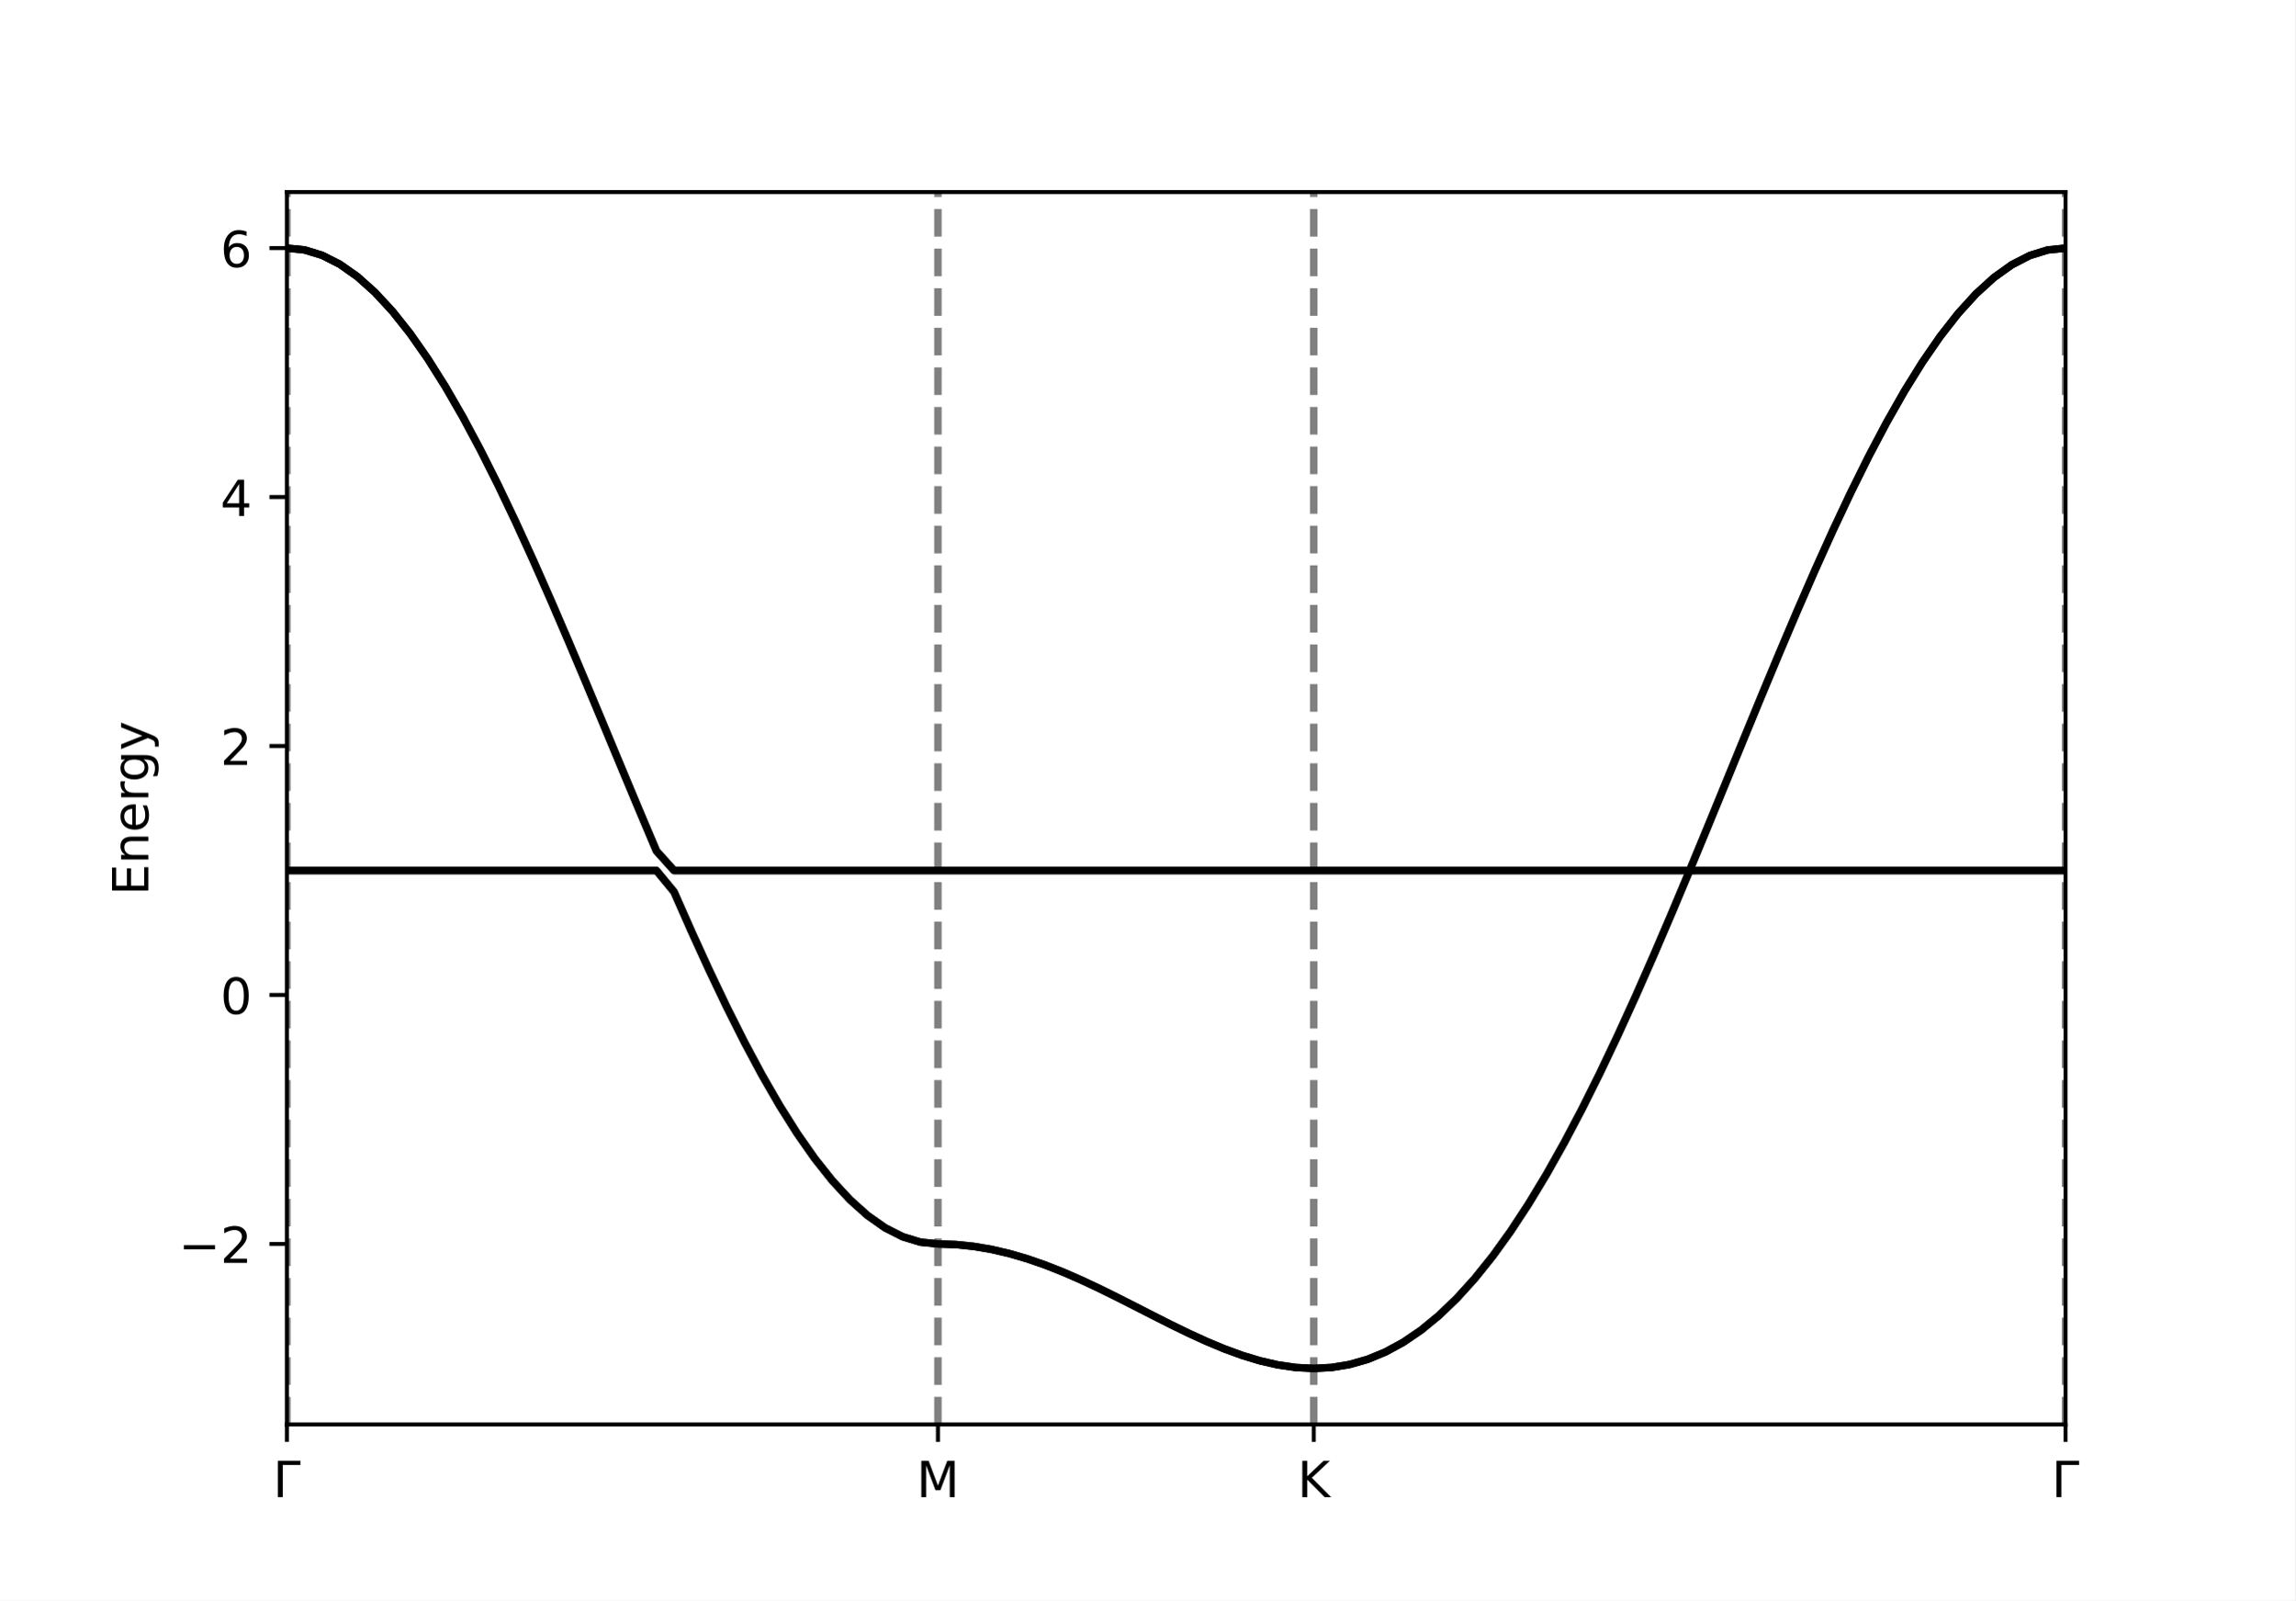
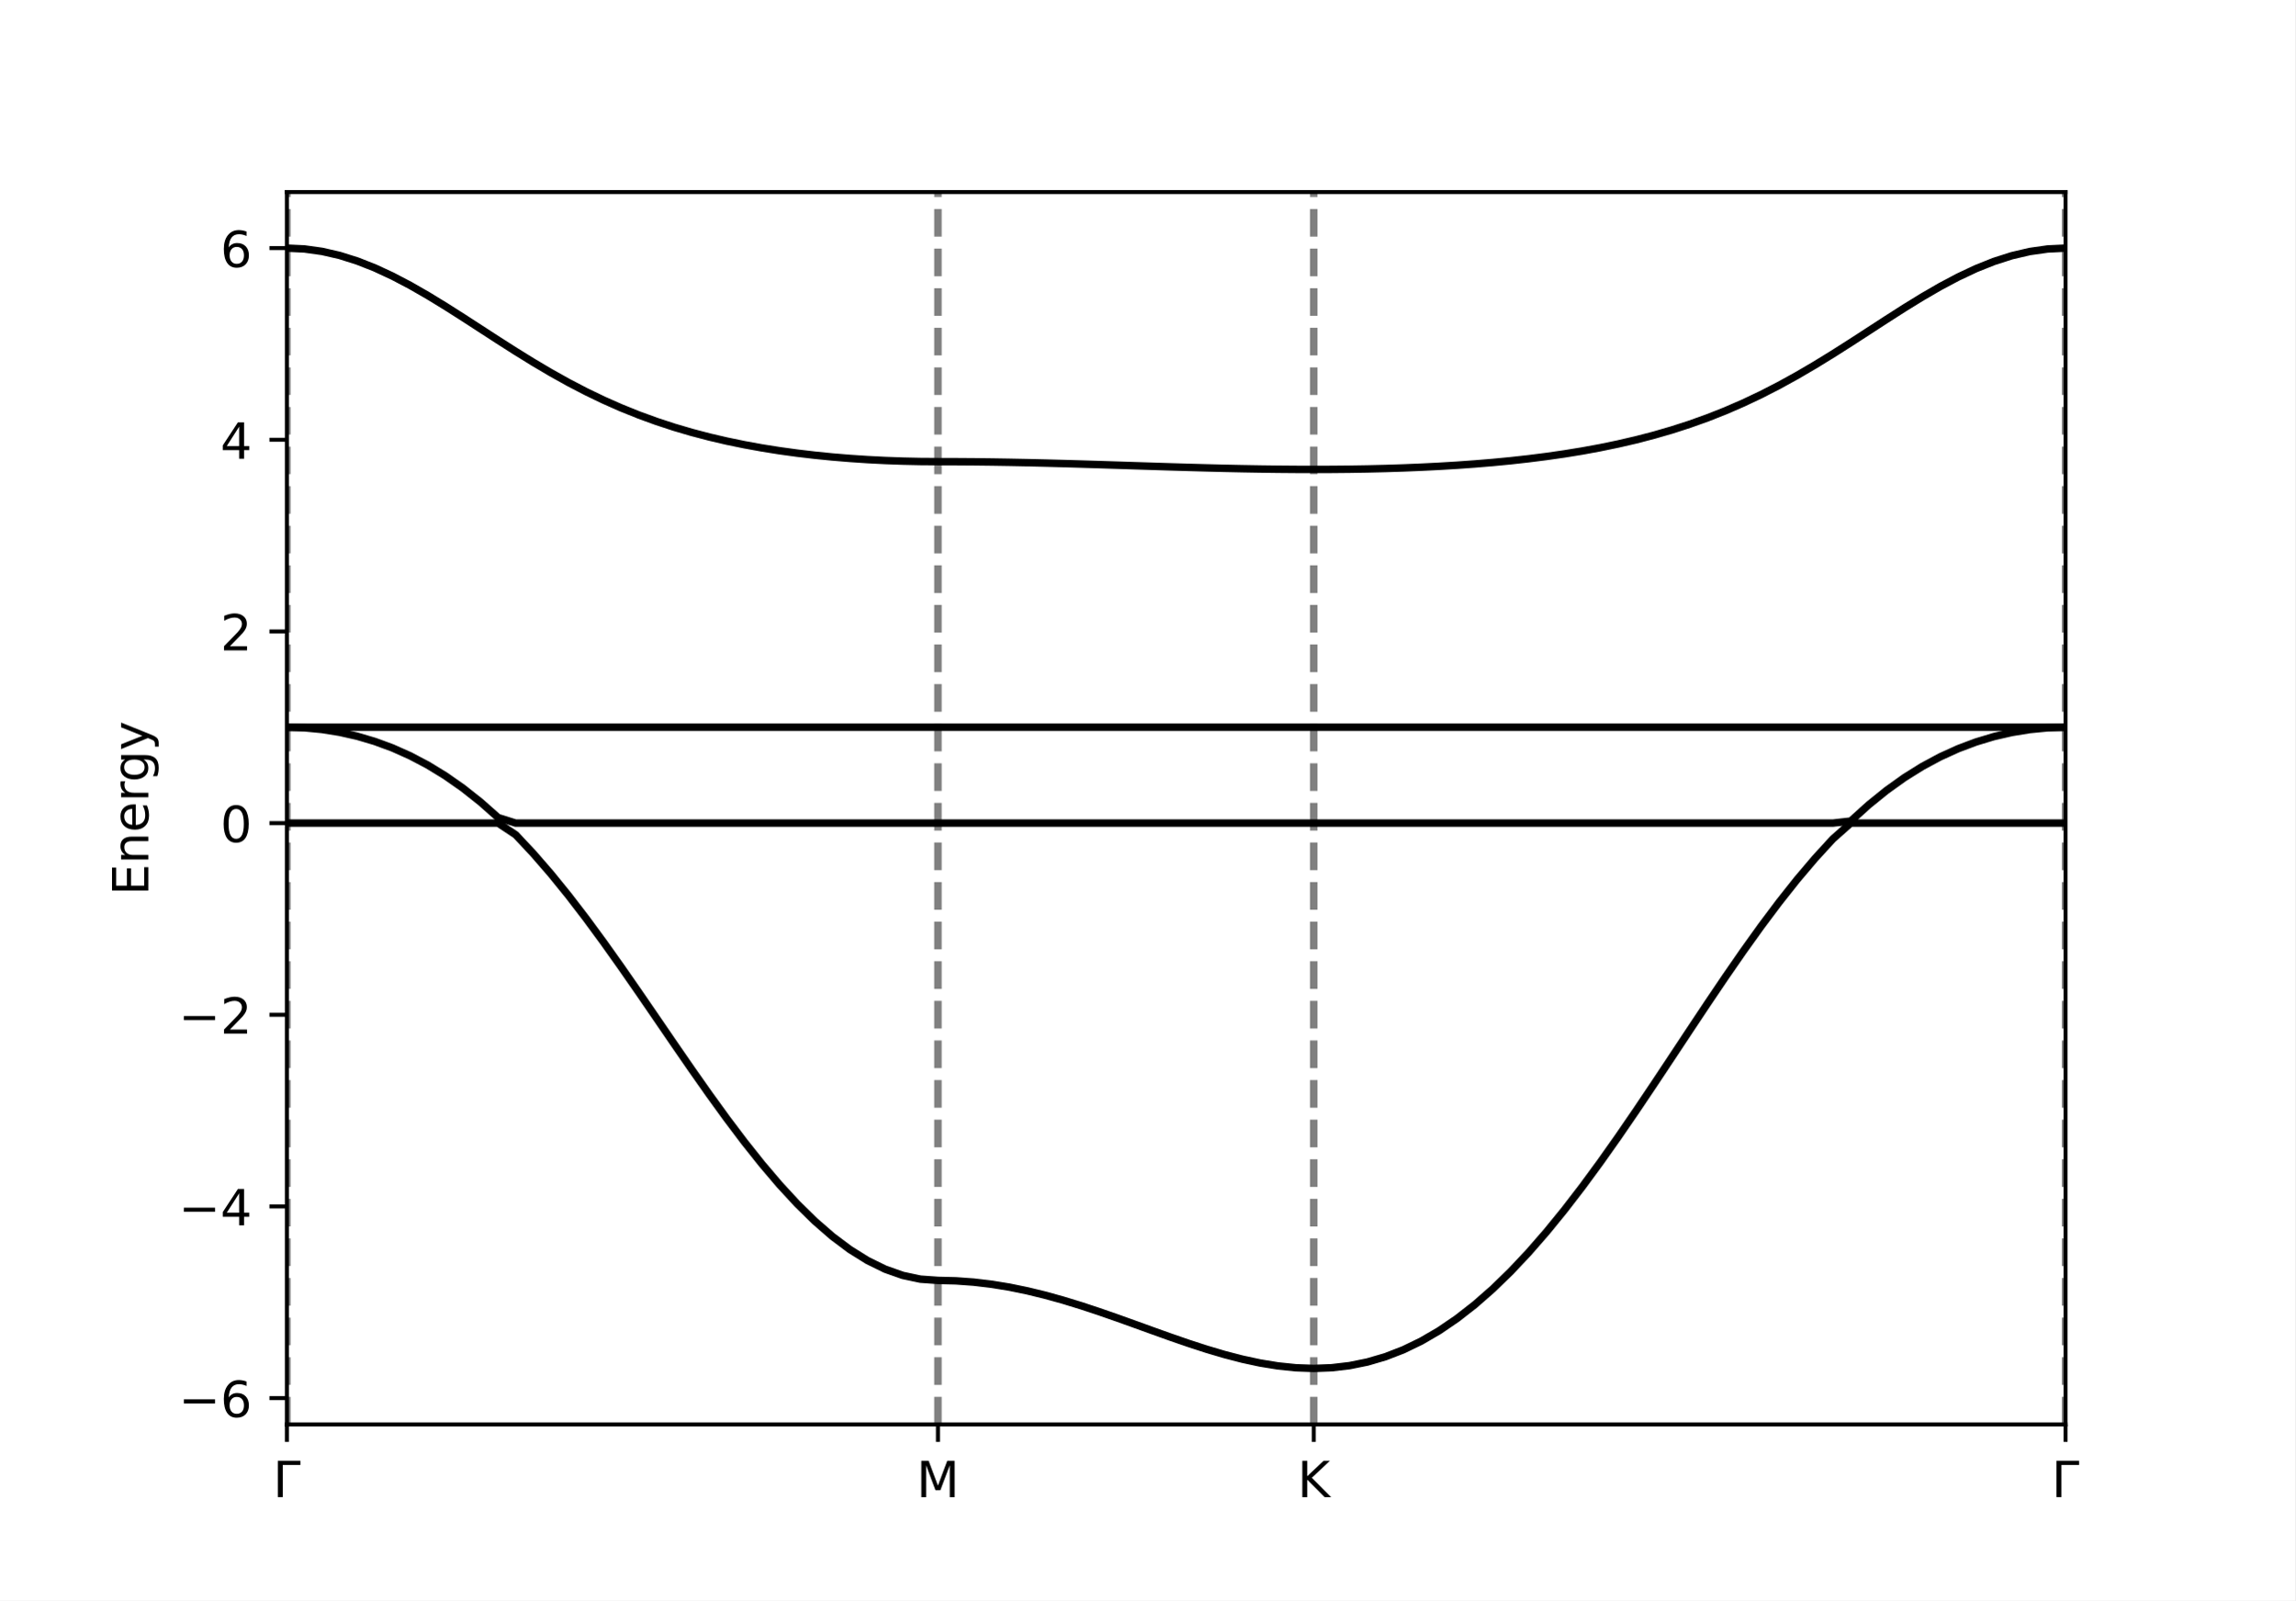
<svg xmlns="http://www.w3.org/2000/svg" xmlns:xlink="http://www.w3.org/1999/xlink" width="460.8pt" height="321.36pt" viewBox="0 0 460.8 321.36" version="1.1">
  <defs>
    <style type="text/css">*{stroke-linejoin: round; stroke-linecap: butt}</style>
  </defs>
  <g id="figure_1">
    <g id="patch_1">
      <path d="M 0 321.36  L 460.8 321.36  L 460.8 0  L 0 0  z " style="fill: #ffffff" />
    </g>
    <g id="axes_1">
      <g id="patch_2">
        <path d="M 57.6 286.01  L 414.72 286.01  L 414.72 38.563  L 57.6 38.563  z " style="fill: #ffffff" />
      </g>
      <g id="matplotlib.axis_1">
        <g id="xtick_1">
          <g id="line2d_1">
            <defs>
-               <path id="ma57564aebe" d="M 0 0  L 0 3.5  " style="stroke: #000000; stroke-width: 0.8" />
+               <path id="m26258dd26d" d="M 0 0  L 0 3.5  " style="stroke: #000000; stroke-width: 0.8" />
            </defs>
            <g>
-               <use xlink:href="#ma57564aebe" x="57.6" y="286.01" style="stroke: #000000; stroke-width: 0.8" />
+               <use xlink:href="#m26258dd26d" x="57.6" y="286.01" style="stroke: #000000; stroke-width: 0.8" />
            </g>
          </g>
          <g id="text_1">
            <g transform="translate(54.8 300.6088) scale(0.1 -0.1)">
              <defs>
                <path id="DejaVuSans-393" d="M 628 0  L 628 4666  L 3531 4666  L 3531 4134  L 1259 4134  L 1259 0  L 628 0  z " transform="scale(0.015625)" />
              </defs>
              <use xlink:href="#DejaVuSans-393" transform="translate(0 0.09375)" />
            </g>
          </g>
        </g>
        <g id="xtick_2">
          <g id="line2d_2">
            <g>
-               <use xlink:href="#ma57564aebe" x="188.315" y="286.01" style="stroke: #000000; stroke-width: 0.8" />
+               <use xlink:href="#m26258dd26d" x="188.315" y="286.01" style="stroke: #000000; stroke-width: 0.8" />
            </g>
          </g>
          <g id="text_2">
            <g transform="translate(184.0009 300.6088) scale(0.1 -0.1)">
              <defs>
                <path id="DejaVuSans-4d" d="M 628 4666  L 1569 4666  L 2759 1491  L 3956 4666  L 4897 4666  L 4897 0  L 4281 0  L 4281 4097  L 3078 897  L 2444 897  L 1241 4097  L 1241 0  L 628 0  L 628 4666  z " transform="scale(0.015625)" />
              </defs>
              <use xlink:href="#DejaVuSans-4d" />
            </g>
          </g>
        </g>
        <g id="xtick_3">
          <g id="line2d_3">
            <g>
-               <use xlink:href="#ma57564aebe" x="263.776" y="286.01" style="stroke: #000000; stroke-width: 0.8" />
+               <use xlink:href="#m26258dd26d" x="263.776" y="286.01" style="stroke: #000000; stroke-width: 0.8" />
            </g>
          </g>
          <g id="text_3">
            <g transform="translate(260.4969 300.6088) scale(0.1 -0.1)">
              <defs>
                <path id="DejaVuSans-4b" d="M 628 4666  L 1259 4666  L 1259 2694  L 3353 4666  L 4166 4666  L 1850 2491  L 4331 0  L 3500 0  L 1259 2247  L 1259 0  L 628 0  L 628 4666  z " transform="scale(0.015625)" />
              </defs>
              <use xlink:href="#DejaVuSans-4b" />
            </g>
          </g>
        </g>
        <g id="xtick_4">
          <g id="line2d_4">
            <g>
-               <use xlink:href="#ma57564aebe" x="414.72" y="286.01" style="stroke: #000000; stroke-width: 0.8" />
+               <use xlink:href="#m26258dd26d" x="414.72" y="286.01" style="stroke: #000000; stroke-width: 0.8" />
            </g>
          </g>
          <g id="text_4">
            <g transform="translate(411.92 300.6088) scale(0.1 -0.1)">
              <use xlink:href="#DejaVuSans-393" transform="translate(0 0.09375)" />
            </g>
          </g>
        </g>
      </g>
      <g id="matplotlib.axis_2">
        <g id="ytick_1">
          <g id="line2d_5">
            <defs>
-               <path id="ma65f070954" d="M 0 0  L -3.5 0  " style="stroke: #000000; stroke-width: 0.8" />
+               <path id="m51040e26af" d="M 0 0  L -3.5 0  " style="stroke: #000000; stroke-width: 0.8" />
            </defs>
            <g>
-               <use xlink:href="#ma65f070954" x="57.6" y="249.768" style="stroke: #000000; stroke-width: 0.8" />
+               <use xlink:href="#m51040e26af" x="57.6" y="280.72" style="stroke: #000000; stroke-width: 0.8" />
            </g>
          </g>
          <g id="text_5">
-             <g transform="translate(35.85781 253.5674) scale(0.1 -0.1)">
+             <g transform="translate(35.85781 284.5192) scale(0.1 -0.1)">
              <defs>
                <path id="DejaVuSans-2212" d="M 678 2272  L 4684 2272  L 4684 1741  L 678 1741  L 678 2272  z " transform="scale(0.015625)" />
+                 <path id="DejaVuSans-36" d="M 2113 2584  Q 1688 2584 1439 2293  Q 1191 2003 1191 1497  Q 1191 994 1439 701  Q 1688 409 2113 409  Q 2538 409 2786 701  Q 3034 994 3034 1497  Q 3034 2003 2786 2293  Q 2538 2584 2113 2584  z M 3366 4563  L 3366 3988  Q 3128 4100 2886 4159  Q 2644 4219 2406 4219  Q 1781 4219 1451 3797  Q 1122 3375 1075 2522  Q 1259 2794 1537 2939  Q 1816 3084 2150 3084  Q 2853 3084 3261 2657  Q 3669 2231 3669 1497  Q 3669 778 3244 343  Q 2819 -91 2113 -91  Q 1303 -91 875 529  Q 447 1150 447 2328  Q 447 3434 972 4092  Q 1497 4750 2381 4750  Q 2619 4750 2861 4703  Q 3103 4656 3366 4563  z " transform="scale(0.015625)" />
+               </defs>
+               <use xlink:href="#DejaVuSans-2212" />
+               <use xlink:href="#DejaVuSans-36" x="83.789" />
+             </g>
+           </g>
+         </g>
+         <g id="ytick_2">
+           <g id="line2d_6">
+             <g>
+               <use xlink:href="#m51040e26af" x="57.6" y="242.235" style="stroke: #000000; stroke-width: 0.8" />
+             </g>
+           </g>
+           <g id="text_6">
+             <g transform="translate(35.85781 246.0343) scale(0.1 -0.1)">
+               <defs>
+                 <path id="DejaVuSans-34" d="M 2419 4116  L 825 1625  L 2419 1625  L 2419 4116  z M 2253 4666  L 3047 4666  L 3047 1625  L 3713 1625  L 3713 1100  L 3047 1100  L 3047 0  L 2419 0  L 2419 1100  L 313 1100  L 313 1709  L 2253 4666  z " transform="scale(0.015625)" />
+               </defs>
+               <use xlink:href="#DejaVuSans-2212" />
+               <use xlink:href="#DejaVuSans-34" x="83.789" />
+             </g>
+           </g>
+         </g>
+         <g id="ytick_3">
+           <g id="line2d_7">
+             <g>
+               <use xlink:href="#m51040e26af" x="57.6" y="203.75" style="stroke: #000000; stroke-width: 0.8" />
+             </g>
+           </g>
+           <g id="text_7">
+             <g transform="translate(35.85781 207.5495) scale(0.1 -0.1)">
+               <defs>
                <path id="DejaVuSans-32" d="M 1228 531  L 3431 531  L 3431 0  L 469 0  L 469 531  Q 828 903 1448 1529  Q 2069 2156 2228 2338  Q 2531 2678 2651 2914  Q 2772 3150 2772 3378  Q 2772 3750 2511 3984  Q 2250 4219 1831 4219  Q 1534 4219 1204 4116  Q 875 4013 500 3803  L 500 4441  Q 881 4594 1212 4672  Q 1544 4750 1819 4750  Q 2544 4750 2975 4387  Q 3406 4025 3406 3419  Q 3406 3131 3298 2873  Q 3191 2616 2906 2266  Q 2828 2175 2409 1742  Q 1991 1309 1228 531  z " transform="scale(0.015625)" />
              </defs>
              <use xlink:href="#DejaVuSans-2212" />
              <use xlink:href="#DejaVuSans-32" x="83.789" />
            </g>
          </g>
        </g>
-         <g id="ytick_2">
-           <g id="line2d_6">
-             <g>
-               <use xlink:href="#ma65f070954" x="57.6" y="199.779" style="stroke: #000000; stroke-width: 0.8" />
-             </g>
-           </g>
-           <g id="text_6">
-             <g transform="translate(44.2375 203.578) scale(0.1 -0.1)">
-               <defs>
-                 <path id="DejaVuSans-30" d="M 2034 4250  Q 1547 4250 1301 3770  Q 1056 3291 1056 2328  Q 1056 1369 1301 889  Q 1547 409 2034 409  Q 2525 409 2770 889  Q 3016 1369 3016 2328  Q 3016 3291 2770 3770  Q 2525 4250 2034 4250  z M 2034 4750  Q 2819 4750 3233 4129  Q 3647 3509 3647 2328  Q 3647 1150 3233 529  Q 2819 -91 2034 -91  Q 1250 -91 836 529  Q 422 1150 422 2328  Q 422 3509 836 4129  Q 1250 4750 2034 4750  z " transform="scale(0.015625)" />
-               </defs>
-               <use xlink:href="#DejaVuSans-30" />
-             </g>
-           </g>
-         </g>
-         <g id="ytick_3">
-           <g id="line2d_7">
-             <g>
-               <use xlink:href="#ma65f070954" x="57.6" y="149.789" style="stroke: #000000; stroke-width: 0.8" />
-             </g>
-           </g>
-           <g id="text_7">
-             <g transform="translate(44.2375 153.5887) scale(0.1 -0.1)">
-               <use xlink:href="#DejaVuSans-32" />
-             </g>
-           </g>
-         </g>
        <g id="ytick_4">
          <g id="line2d_8">
            <g>
-               <use xlink:href="#ma65f070954" x="57.6" y="99.8" style="stroke: #000000; stroke-width: 0.8" />
+               <use xlink:href="#m51040e26af" x="57.6" y="165.265" style="stroke: #000000; stroke-width: 0.8" />
            </g>
          </g>
          <g id="text_8">
-             <g transform="translate(44.2375 103.5994) scale(0.1 -0.1)">
-               <defs>
-                 <path id="DejaVuSans-34" d="M 2419 4116  L 825 1625  L 2419 1625  L 2419 4116  z M 2253 4666  L 3047 4666  L 3047 1625  L 3713 1625  L 3713 1100  L 3047 1100  L 3047 0  L 2419 0  L 2419 1100  L 313 1100  L 313 1709  L 2253 4666  z " transform="scale(0.015625)" />
-               </defs>
-               <use xlink:href="#DejaVuSans-34" />
+             <g transform="translate(44.2375 169.0646) scale(0.1 -0.1)">
+               <defs>
+                 <path id="DejaVuSans-30" d="M 2034 4250  Q 1547 4250 1301 3770  Q 1056 3291 1056 2328  Q 1056 1369 1301 889  Q 1547 409 2034 409  Q 2525 409 2770 889  Q 3016 1369 3016 2328  Q 3016 3291 2770 3770  Q 2525 4250 2034 4250  z M 2034 4750  Q 2819 4750 3233 4129  Q 3647 3509 3647 2328  Q 3647 1150 3233 529  Q 2819 -91 2034 -91  Q 1250 -91 836 529  Q 422 1150 422 2328  Q 422 3509 836 4129  Q 1250 4750 2034 4750  z " transform="scale(0.015625)" />
+               </defs>
+               <use xlink:href="#DejaVuSans-30" />
            </g>
          </g>
        </g>
        <g id="ytick_5">
          <g id="line2d_9">
            <g>
-               <use xlink:href="#ma65f070954" x="57.6" y="49.811" style="stroke: #000000; stroke-width: 0.8" />
+               <use xlink:href="#m51040e26af" x="57.6" y="126.781" style="stroke: #000000; stroke-width: 0.8" />
            </g>
          </g>
          <g id="text_9">
+             <g transform="translate(44.2375 130.5797) scale(0.1 -0.1)">
+               <use xlink:href="#DejaVuSans-32" />
+             </g>
+           </g>
+         </g>
+         <g id="ytick_6">
+           <g id="line2d_10">
+             <g>
+               <use xlink:href="#m51040e26af" x="57.6" y="88.296" style="stroke: #000000; stroke-width: 0.8" />
+             </g>
+           </g>
+           <g id="text_10">
+             <g transform="translate(44.2375 92.09488) scale(0.1 -0.1)">
+               <use xlink:href="#DejaVuSans-34" />
+             </g>
+           </g>
+         </g>
+         <g id="ytick_7">
+           <g id="line2d_11">
+             <g>
+               <use xlink:href="#m51040e26af" x="57.6" y="49.811" style="stroke: #000000; stroke-width: 0.8" />
+             </g>
+           </g>
+           <g id="text_11">
            <g transform="translate(44.2375 53.61002) scale(0.1 -0.1)">
-               <defs>
-                 <path id="DejaVuSans-36" d="M 2113 2584  Q 1688 2584 1439 2293  Q 1191 2003 1191 1497  Q 1191 994 1439 701  Q 1688 409 2113 409  Q 2538 409 2786 701  Q 3034 994 3034 1497  Q 3034 2003 2786 2293  Q 2538 2584 2113 2584  z M 3366 4563  L 3366 3988  Q 3128 4100 2886 4159  Q 2644 4219 2406 4219  Q 1781 4219 1451 3797  Q 1122 3375 1075 2522  Q 1259 2794 1537 2939  Q 1816 3084 2150 3084  Q 2853 3084 3261 2657  Q 3669 2231 3669 1497  Q 3669 778 3244 343  Q 2819 -91 2113 -91  Q 1303 -91 875 529  Q 447 1150 447 2328  Q 447 3434 972 4092  Q 1497 4750 2381 4750  Q 2619 4750 2861 4703  Q 3103 4656 3366 4563  z " transform="scale(0.015625)" />
-               </defs>
              <use xlink:href="#DejaVuSans-36" />
            </g>
          </g>
        </g>
-         <g id="text_10">
+         <g id="text_12">
          <g transform="translate(29.77812 179.793) rotate(-90) scale(0.1 -0.1)">
            <defs>
              <path id="DejaVuSans-45" d="M 628 4666  L 3578 4666  L 3578 4134  L 1259 4134  L 1259 2753  L 3481 2753  L 3481 2222  L 1259 2222  L 1259 531  L 3634 531  L 3634 0  L 628 0  L 628 4666  z " transform="scale(0.015625)" />
              <path id="DejaVuSans-6e" d="M 3513 2113  L 3513 0  L 2938 0  L 2938 2094  Q 2938 2591 2744 2837  Q 2550 3084 2163 3084  Q 1697 3084 1428 2787  Q 1159 2491 1159 1978  L 1159 0  L 581 0  L 581 3500  L 1159 3500  L 1159 2956  Q 1366 3272 1645 3428  Q 1925 3584 2291 3584  Q 2894 3584 3203 3211  Q 3513 2838 3513 2113  z " transform="scale(0.015625)" />
              <path id="DejaVuSans-65" d="M 3597 1894  L 3597 1613  L 953 1613  Q 991 1019 1311 708  Q 1631 397 2203 397  Q 2534 397 2845 478  Q 3156 559 3463 722  L 3463 178  Q 3153 47 2828 -22  Q 2503 -91 2169 -91  Q 1331 -91 842 396  Q 353 884 353 1716  Q 353 2575 817 3079  Q 1281 3584 2069 3584  Q 2775 3584 3186 3129  Q 3597 2675 3597 1894  z M 3022 2063  Q 3016 2534 2758 2815  Q 2500 3097 2075 3097  Q 1594 3097 1305 2825  Q 1016 2553 972 2059  L 3022 2063  z " transform="scale(0.015625)" />
              <path id="DejaVuSans-72" d="M 2631 2963  Q 2534 3019 2420 3045  Q 2306 3072 2169 3072  Q 1681 3072 1420 2755  Q 1159 2438 1159 1844  L 1159 0  L 581 0  L 581 3500  L 1159 3500  L 1159 2956  Q 1341 3275 1631 3429  Q 1922 3584 2338 3584  Q 2397 3584 2469 3576  Q 2541 3569 2628 3553  L 2631 2963  z " transform="scale(0.015625)" />
              <path id="DejaVuSans-67" d="M 2906 1791  Q 2906 2416 2648 2759  Q 2391 3103 1925 3103  Q 1463 3103 1205 2759  Q 947 2416 947 1791  Q 947 1169 1205 825  Q 1463 481 1925 481  Q 2391 481 2648 825  Q 2906 1169 2906 1791  z M 3481 434  Q 3481 -459 3084 -895  Q 2688 -1331 1869 -1331  Q 1566 -1331 1297 -1286  Q 1028 -1241 775 -1147  L 775 -588  Q 1028 -725 1275 -790  Q 1522 -856 1778 -856  Q 2344 -856 2625 -561  Q 2906 -266 2906 331  L 2906 616  Q 2728 306 2450 153  Q 2172 0 1784 0  Q 1141 0 747 490  Q 353 981 353 1791  Q 353 2603 747 3093  Q 1141 3584 1784 3584  Q 2172 3584 2450 3431  Q 2728 3278 2906 2969  L 2906 3500  L 3481 3500  L 3481 434  z " transform="scale(0.015625)" />
              <path id="DejaVuSans-79" d="M 2059 -325  Q 1816 -950 1584 -1140  Q 1353 -1331 966 -1331  L 506 -1331  L 506 -850  L 844 -850  Q 1081 -850 1212 -737  Q 1344 -625 1503 -206  L 1606 56  L 191 3500  L 800 3500  L 1894 763  L 2988 3500  L 3597 3500  L 2059 -325  z " transform="scale(0.015625)" />
            </defs>
            <use xlink:href="#DejaVuSans-45" />
            <use xlink:href="#DejaVuSans-6e" x="63.184" />
            <use xlink:href="#DejaVuSans-65" x="126.562" />
            <use xlink:href="#DejaVuSans-72" x="188.086" />
            <use xlink:href="#DejaVuSans-67" x="227.449" />
            <use xlink:href="#DejaVuSans-79" x="290.926" />
          </g>
        </g>
      </g>
-       <g id="line2d_10">
-         <path d="M 57.6 286.01  L 57.6 38.563  " clip-path="url(#p54c855c003)" style="fill: none; stroke-dasharray: 5.55,2.4; stroke-dashoffset: 0; stroke: #808080; stroke-width: 1.5" />
-       </g>
-       <g id="line2d_11">
-         <path d="M 188.315 286.01  L 188.315 38.563  " clip-path="url(#p54c855c003)" style="fill: none; stroke-dasharray: 5.55,2.4; stroke-dashoffset: 0; stroke: #808080; stroke-width: 1.5" />
-       </g>
      <g id="line2d_12">
-         <path d="M 263.776 286.01  L 263.776 38.563  " clip-path="url(#p54c855c003)" style="fill: none; stroke-dasharray: 5.55,2.4; stroke-dashoffset: 0; stroke: #808080; stroke-width: 1.5" />
+         <path d="M 57.6 286.01  L 57.6 38.563  " clip-path="url(#p2b37ec5c3d)" style="fill: none; stroke-dasharray: 5.55,2.4; stroke-dashoffset: 0; stroke: #808080; stroke-width: 1.5" />
      </g>
      <g id="line2d_13">
-         <path d="M 414.72 286.01  L 414.72 38.563  " clip-path="url(#p54c855c003)" style="fill: none; stroke-dasharray: 5.55,2.4; stroke-dashoffset: 0; stroke: #808080; stroke-width: 1.5" />
+         <path d="M 188.315 286.01  L 188.315 38.563  " clip-path="url(#p2b37ec5c3d)" style="fill: none; stroke-dasharray: 5.55,2.4; stroke-dashoffset: 0; stroke: #808080; stroke-width: 1.5" />
      </g>
      <g id="line2d_14">
-         <path d="M 57.6 174.784  L 61.133 174.784  L 64.666 174.784  L 68.199 174.784  L 71.731 174.784  L 75.264 174.784  L 78.797 174.784  L 82.33 174.784  L 85.863 174.784  L 89.396 174.784  L 92.928 174.784  L 96.461 174.784  L 99.994 174.784  L 103.527 174.784  L 107.06 174.784  L 110.593 174.784  L 114.125 174.784  L 117.658 174.784  L 121.191 174.784  L 124.724 174.784  L 128.257 174.784  L 131.79 174.784  L 135.322 179.065  L 138.855 187.067  L 142.388 194.8  L 145.921 202.209  L 149.454 209.24  L 152.987 215.843  L 156.519 221.97  L 160.052 227.576  L 163.585 232.623  L 167.118 237.072  L 170.651 240.893  L 174.184 244.057  L 177.716 246.542  L 181.249 248.33  L 184.782 249.408  L 188.315 249.768  L 191.908 249.892  L 195.502 250.262  L 199.095 250.872  L 202.688 251.711  L 206.282 252.764  L 209.875 254.012  L 213.469 255.433  L 217.062 257.001  L 220.655 258.687  L 224.249 260.459  L 227.842 262.282  L 231.435 264.12  L 235.029 265.934  L 238.622 267.684  L 242.216 269.33  L 245.809 270.832  L 249.402 272.147  L 252.996 273.236  L 256.589 274.06  L 260.182 274.581  L 263.776 274.763  L 267.37 274.572  L 270.964 273.978  L 274.558 272.952  L 278.151 271.472  L 281.745 269.517  L 285.339 267.07  L 288.933 264.12  L 292.527 260.66  L 296.121 256.688  L 299.715 252.206  L 303.309 247.222  L 306.903 241.747  L 310.497 235.8  L 314.091 229.402  L 317.684 222.58  L 321.278 215.366  L 324.872 207.795  L 328.466 199.907  L 332.06 191.746  L 335.654 183.358  L 339.248 174.793  L 342.842 174.784  L 346.436 174.784  L 350.03 174.784  L 353.624 174.784  L 357.217 174.784  L 360.811 174.784  L 364.405 174.784  L 367.999 174.784  L 371.593 174.784  L 375.187 174.784  L 378.781 174.784  L 382.375 174.784  L 385.969 174.784  L 389.563 174.784  L 393.157 174.784  L 396.75 174.784  L 400.344 174.784  L 403.938 174.784  L 407.532 174.784  L 411.126 174.784  L 414.72 174.784  " clip-path="url(#p54c855c003)" style="fill: none; stroke: #000000; stroke-width: 1.5; stroke-linecap: square" />
+         <path d="M 263.776 286.01  L 263.776 38.563  " clip-path="url(#p2b37ec5c3d)" style="fill: none; stroke-dasharray: 5.55,2.4; stroke-dashoffset: 0; stroke: #808080; stroke-width: 1.5" />
      </g>
      <g id="line2d_15">
-         <path d="M 57.6 174.784  L 61.133 174.784  L 64.666 174.784  L 68.199 174.784  L 71.731 174.784  L 75.264 174.784  L 78.797 174.784  L 82.33 174.784  L 85.863 174.784  L 89.396 174.784  L 92.928 174.784  L 96.461 174.784  L 99.994 174.784  L 103.527 174.784  L 107.06 174.784  L 110.593 174.784  L 114.125 174.784  L 117.658 174.784  L 121.191 174.784  L 124.724 174.784  L 128.257 174.784  L 131.79 174.784  L 135.322 179.065  L 138.855 187.067  L 142.388 194.8  L 145.921 202.209  L 149.454 209.24  L 152.987 215.843  L 156.519 221.97  L 160.052 227.576  L 163.585 232.623  L 167.118 237.072  L 170.651 240.893  L 174.184 244.057  L 177.716 246.542  L 181.249 248.33  L 184.782 249.408  L 188.315 249.768  L 191.908 249.892  L 195.502 250.262  L 199.095 250.872  L 202.688 251.711  L 206.282 252.764  L 209.875 254.012  L 213.469 255.433  L 217.062 257.001  L 220.655 258.687  L 224.249 260.459  L 227.842 262.282  L 231.435 264.12  L 235.029 265.934  L 238.622 267.684  L 242.216 269.33  L 245.809 270.832  L 249.402 272.147  L 252.996 273.236  L 256.589 274.06  L 260.182 274.581  L 263.776 274.763  L 267.37 274.572  L 270.964 273.978  L 274.558 272.952  L 278.151 271.472  L 281.745 269.517  L 285.339 267.07  L 288.933 264.12  L 292.527 260.66  L 296.121 256.688  L 299.715 252.206  L 303.309 247.222  L 306.903 241.747  L 310.497 235.8  L 314.091 229.402  L 317.684 222.58  L 321.278 215.366  L 324.872 207.795  L 328.466 199.907  L 332.06 191.746  L 335.654 183.358  L 339.248 174.793  L 342.842 174.784  L 346.436 174.784  L 350.03 174.784  L 353.624 174.784  L 357.217 174.784  L 360.811 174.784  L 364.405 174.784  L 367.999 174.784  L 371.593 174.784  L 375.187 174.784  L 378.781 174.784  L 382.375 174.784  L 385.969 174.784  L 389.563 174.784  L 393.157 174.784  L 396.75 174.784  L 400.344 174.784  L 403.938 174.784  L 407.532 174.784  L 411.126 174.784  L 414.72 174.784  " clip-path="url(#p54c855c003)" style="fill: none; stroke: #000000; stroke-width: 1.5; stroke-linecap: square" />
+         <path d="M 414.72 286.01  L 414.72 38.563  " clip-path="url(#p2b37ec5c3d)" style="fill: none; stroke-dasharray: 5.55,2.4; stroke-dashoffset: 0; stroke: #808080; stroke-width: 1.5" />
      </g>
      <g id="line2d_16">
-         <path d="M 57.6 49.811  L 61.133 50.171  L 64.666 51.249  L 68.199 53.037  L 71.731 55.522  L 75.264 58.686  L 78.797 62.507  L 82.33 66.956  L 85.863 72.002  L 89.396 77.609  L 92.928 83.736  L 96.461 90.339  L 99.994 97.37  L 103.527 104.779  L 107.06 112.512  L 110.593 120.513  L 114.125 128.726  L 117.658 137.09  L 121.191 145.546  L 124.724 154.033  L 128.257 162.489  L 131.79 170.853  L 135.322 174.784  L 138.855 174.784  L 142.388 174.784  L 145.921 174.784  L 149.454 174.784  L 152.987 174.784  L 156.519 174.784  L 160.052 174.784  L 163.585 174.784  L 167.118 174.784  L 170.651 174.784  L 174.184 174.784  L 177.716 174.784  L 181.249 174.784  L 184.782 174.784  L 188.315 174.784  L 191.908 174.784  L 195.502 174.784  L 199.095 174.784  L 202.688 174.784  L 206.282 174.784  L 209.875 174.784  L 213.469 174.784  L 217.062 174.784  L 220.655 174.784  L 224.249 174.784  L 227.842 174.784  L 231.435 174.784  L 235.029 174.784  L 238.622 174.784  L 242.216 174.784  L 245.809 174.784  L 249.402 174.784  L 252.996 174.784  L 256.589 174.784  L 260.182 174.784  L 263.776 174.784  L 267.37 174.784  L 270.964 174.784  L 274.558 174.784  L 278.151 174.784  L 281.745 174.784  L 285.339 174.784  L 288.933 174.784  L 292.527 174.784  L 296.121 174.784  L 299.715 174.784  L 303.309 174.784  L 306.903 174.784  L 310.497 174.784  L 314.091 174.784  L 317.684 174.784  L 321.278 174.784  L 324.872 174.784  L 328.466 174.784  L 332.06 174.784  L 335.654 174.784  L 339.248 174.784  L 342.842 166.104  L 346.436 157.346  L 350.03 148.575  L 353.624 139.848  L 357.217 131.223  L 360.811 122.76  L 364.405 114.516  L 367.999 106.548  L 371.593 98.914  L 375.187 91.666  L 378.781 84.857  L 382.375 78.536  L 385.969 72.749  L 389.563 67.537  L 393.157 62.94  L 396.75 58.991  L 400.344 55.719  L 403.938 53.149  L 407.532 51.299  L 411.126 50.184  L 414.72 49.811  " clip-path="url(#p54c855c003)" style="fill: none; stroke: #000000; stroke-width: 1.5; stroke-linecap: square" />
+         <path d="M 57.6 165.265  L 61.133 165.265  L 64.666 165.265  L 68.199 165.265  L 71.731 165.265  L 75.264 165.265  L 78.797 165.265  L 82.33 165.265  L 85.863 165.265  L 89.396 165.265  L 92.928 165.265  L 96.461 165.265  L 99.994 165.265  L 103.527 167.601  L 107.06 171.371  L 110.593 175.443  L 114.125 179.795  L 117.658 184.395  L 121.191 189.203  L 124.724 194.175  L 128.257 199.263  L 131.79 204.414  L 135.322 209.576  L 138.855 214.696  L 142.388 219.721  L 145.921 224.599  L 149.454 229.282  L 152.987 233.723  L 156.519 237.879  L 160.052 241.709  L 163.585 245.177  L 167.118 248.25  L 170.651 250.899  L 174.184 253.101  L 177.716 254.834  L 181.249 256.084  L 184.782 256.838  L 188.315 257.09  L 191.908 257.177  L 195.502 257.436  L 199.095 257.864  L 202.688 258.452  L 206.282 259.191  L 209.875 260.067  L 213.469 261.067  L 217.062 262.171  L 220.655 263.359  L 224.249 264.61  L 227.842 265.898  L 231.435 267.199  L 235.029 268.484  L 238.622 269.726  L 242.216 270.895  L 245.809 271.963  L 249.402 272.899  L 252.996 273.675  L 256.589 274.262  L 260.182 274.633  L 263.776 274.763  L 267.37 274.627  L 270.964 274.203  L 274.558 273.472  L 278.151 272.418  L 281.745 271.027  L 285.339 269.29  L 288.933 267.199  L 292.527 264.752  L 296.121 261.95  L 299.715 258.799  L 303.309 255.309  L 306.903 251.493  L 310.497 247.369  L 314.091 242.961  L 317.684 238.294  L 321.278 233.401  L 324.872 228.316  L 328.466 223.077  L 332.06 217.728  L 335.654 212.312  L 339.248 206.879  L 342.842 201.476  L 346.436 196.153  L 350.03 190.961  L 353.624 185.946  L 357.217 181.152  L 360.811 176.617  L 364.405 172.375  L 367.999 168.449  L 371.593 165.265  L 375.187 165.265  L 378.781 165.265  L 382.375 165.265  L 385.969 165.265  L 389.563 165.265  L 393.157 165.265  L 396.75 165.265  L 400.344 165.265  L 403.938 165.265  L 407.532 165.265  L 411.126 165.265  L 414.72 165.265  " clip-path="url(#p2b37ec5c3d)" style="fill: none; stroke: #000000; stroke-width: 1.5; stroke-linecap: square" />
      </g>
      <g id="line2d_17">
-         <path d="M 57.6 49.811  L 61.133 50.171  L 64.666 51.249  L 68.199 53.037  L 71.731 55.522  L 75.264 58.686  L 78.797 62.507  L 82.33 66.956  L 85.863 72.002  L 89.396 77.609  L 92.928 83.736  L 96.461 90.339  L 99.994 97.37  L 103.527 104.779  L 107.06 112.512  L 110.593 120.513  L 114.125 128.726  L 117.658 137.09  L 121.191 145.546  L 124.724 154.033  L 128.257 162.489  L 131.79 170.853  L 135.322 174.784  L 138.855 174.784  L 142.388 174.784  L 145.921 174.784  L 149.454 174.784  L 152.987 174.784  L 156.519 174.784  L 160.052 174.784  L 163.585 174.784  L 167.118 174.784  L 170.651 174.784  L 174.184 174.784  L 177.716 174.784  L 181.249 174.784  L 184.782 174.784  L 188.315 174.784  L 191.908 174.784  L 195.502 174.784  L 199.095 174.784  L 202.688 174.784  L 206.282 174.784  L 209.875 174.784  L 213.469 174.784  L 217.062 174.784  L 220.655 174.784  L 224.249 174.784  L 227.842 174.784  L 231.435 174.784  L 235.029 174.784  L 238.622 174.784  L 242.216 174.784  L 245.809 174.784  L 249.402 174.784  L 252.996 174.784  L 256.589 174.784  L 260.182 174.784  L 263.776 174.784  L 267.37 174.784  L 270.964 174.784  L 274.558 174.784  L 278.151 174.784  L 281.745 174.784  L 285.339 174.784  L 288.933 174.784  L 292.527 174.784  L 296.121 174.784  L 299.715 174.784  L 303.309 174.784  L 306.903 174.784  L 310.497 174.784  L 314.091 174.784  L 317.684 174.784  L 321.278 174.784  L 324.872 174.784  L 328.466 174.784  L 332.06 174.784  L 335.654 174.784  L 339.248 174.784  L 342.842 166.104  L 346.436 157.346  L 350.03 148.575  L 353.624 139.848  L 357.217 131.223  L 360.811 122.76  L 364.405 114.516  L 367.999 106.548  L 371.593 98.914  L 375.187 91.666  L 378.781 84.857  L 382.375 78.536  L 385.969 72.749  L 389.563 67.537  L 393.157 62.94  L 396.75 58.991  L 400.344 55.719  L 403.938 53.149  L 407.532 51.299  L 411.126 50.184  L 414.72 49.811  " clip-path="url(#p54c855c003)" style="fill: none; stroke: #000000; stroke-width: 1.5; stroke-linecap: square" />
+         <path d="M 57.6 146.023  L 61.133 146.134  L 64.666 146.469  L 68.199 147.032  L 71.731 147.83  L 75.264 148.874  L 78.797 150.175  L 82.33 151.748  L 85.863 153.606  L 89.396 155.764  L 92.928 158.235  L 96.461 161.029  L 99.994 164.152  L 103.527 165.265  L 107.06 165.265  L 110.593 165.265  L 114.125 165.265  L 117.658 165.265  L 121.191 165.265  L 124.724 165.265  L 128.257 165.265  L 131.79 165.265  L 135.322 165.265  L 138.855 165.265  L 142.388 165.265  L 145.921 165.265  L 149.454 165.265  L 152.987 165.265  L 156.519 165.265  L 160.052 165.265  L 163.585 165.265  L 167.118 165.265  L 170.651 165.265  L 174.184 165.265  L 177.716 165.265  L 181.249 165.265  L 184.782 165.265  L 188.315 165.265  L 191.908 165.265  L 195.502 165.265  L 199.095 165.265  L 202.688 165.265  L 206.282 165.265  L 209.875 165.265  L 213.469 165.265  L 217.062 165.265  L 220.655 165.265  L 224.249 165.265  L 227.842 165.265  L 231.435 165.265  L 235.029 165.265  L 238.622 165.265  L 242.216 165.265  L 245.809 165.265  L 249.402 165.265  L 252.996 165.265  L 256.589 165.265  L 260.182 165.265  L 263.776 165.265  L 267.37 165.265  L 270.964 165.265  L 274.558 165.265  L 278.151 165.265  L 281.745 165.265  L 285.339 165.265  L 288.933 165.265  L 292.527 165.265  L 296.121 165.265  L 299.715 165.265  L 303.309 165.265  L 306.903 165.265  L 310.497 165.265  L 314.091 165.265  L 317.684 165.265  L 321.278 165.265  L 324.872 165.265  L 328.466 165.265  L 332.06 165.265  L 335.654 165.265  L 339.248 165.265  L 342.842 165.265  L 346.436 165.265  L 350.03 165.265  L 353.624 165.265  L 357.217 165.265  L 360.811 165.265  L 364.405 165.265  L 367.999 165.265  L 371.593 164.857  L 375.187 161.607  L 378.781 158.7  L 382.375 156.13  L 385.969 153.887  L 389.563 151.957  L 393.157 150.326  L 396.75 148.976  L 400.344 147.894  L 403.938 147.067  L 407.532 146.484  L 411.126 146.138  L 414.72 146.023  " clip-path="url(#p2b37ec5c3d)" style="fill: none; stroke: #000000; stroke-width: 1.5; stroke-linecap: square" />
+       </g>
+       <g id="line2d_18">
+         <path d="M 57.6 146.023  L 61.133 146.023  L 64.666 146.023  L 68.199 146.023  L 71.731 146.023  L 75.264 146.023  L 78.797 146.023  L 82.33 146.023  L 85.863 146.023  L 89.396 146.023  L 92.928 146.023  L 96.461 146.023  L 99.994 146.023  L 103.527 146.023  L 107.06 146.023  L 110.593 146.023  L 114.125 146.023  L 117.658 146.023  L 121.191 146.023  L 124.724 146.023  L 128.257 146.023  L 131.79 146.023  L 135.322 146.023  L 138.855 146.023  L 142.388 146.023  L 145.921 146.023  L 149.454 146.023  L 152.987 146.023  L 156.519 146.023  L 160.052 146.023  L 163.585 146.023  L 167.118 146.023  L 170.651 146.023  L 174.184 146.023  L 177.716 146.023  L 181.249 146.023  L 184.782 146.023  L 188.315 146.023  L 191.908 146.023  L 195.502 146.023  L 199.095 146.023  L 202.688 146.023  L 206.282 146.023  L 209.875 146.023  L 213.469 146.023  L 217.062 146.023  L 220.655 146.023  L 224.249 146.023  L 227.842 146.023  L 231.435 146.023  L 235.029 146.023  L 238.622 146.023  L 242.216 146.023  L 245.809 146.023  L 249.402 146.023  L 252.996 146.023  L 256.589 146.023  L 260.182 146.023  L 263.776 146.023  L 267.37 146.023  L 270.964 146.023  L 274.558 146.023  L 278.151 146.023  L 281.745 146.023  L 285.339 146.023  L 288.933 146.023  L 292.527 146.023  L 296.121 146.023  L 299.715 146.023  L 303.309 146.023  L 306.903 146.023  L 310.497 146.023  L 314.091 146.023  L 317.684 146.023  L 321.278 146.023  L 324.872 146.023  L 328.466 146.023  L 332.06 146.023  L 335.654 146.023  L 339.248 146.023  L 342.842 146.023  L 346.436 146.023  L 350.03 146.023  L 353.624 146.023  L 357.217 146.023  L 360.811 146.023  L 364.405 146.023  L 367.999 146.023  L 371.593 146.023  L 375.187 146.023  L 378.781 146.023  L 382.375 146.023  L 385.969 146.023  L 389.563 146.023  L 393.157 146.023  L 396.75 146.023  L 400.344 146.023  L 403.938 146.023  L 407.532 146.023  L 411.126 146.023  L 414.72 146.023  " clip-path="url(#p2b37ec5c3d)" style="fill: none; stroke: #000000; stroke-width: 1.5; stroke-linecap: square" />
+       </g>
+       <g id="line2d_19">
+         <path d="M 57.6 49.811  L 61.133 49.977  L 64.666 50.472  L 68.199 51.285  L 71.731 52.4  L 75.264 53.792  L 78.797 55.433  L 82.33 57.286  L 85.863 59.313  L 89.396 61.471  L 92.928 63.716  L 96.461 66.005  L 99.994 68.296  L 103.527 70.55  L 107.06 72.734  L 110.593 74.822  L 114.125 76.792  L 117.658 78.632  L 121.191 80.334  L 124.724 81.895  L 128.257 83.317  L 131.79 84.605  L 135.322 85.766  L 138.855 86.806  L 142.388 87.734  L 145.921 88.56  L 149.454 89.29  L 152.987 89.932  L 156.519 90.493  L 160.052 90.98  L 163.585 91.397  L 167.118 91.75  L 170.651 92.041  L 174.184 92.276  L 177.716 92.455  L 181.249 92.582  L 184.782 92.658  L 188.315 92.683  L 191.908 92.692  L 195.502 92.717  L 199.095 92.759  L 202.688 92.817  L 206.282 92.889  L 209.875 92.973  L 213.469 93.068  L 217.062 93.171  L 220.655 93.281  L 224.249 93.394  L 227.842 93.509  L 231.435 93.623  L 235.029 93.735  L 238.622 93.84  L 242.216 93.938  L 245.809 94.027  L 249.402 94.103  L 252.996 94.166  L 256.589 94.213  L 260.182 94.243  L 263.776 94.253  L 267.37 94.242  L 270.964 94.208  L 274.558 94.149  L 278.151 94.064  L 281.745 93.949  L 285.339 93.803  L 288.933 93.623  L 292.527 93.407  L 296.121 93.15  L 299.715 92.851  L 303.309 92.504  L 306.903 92.105  L 310.497 91.65  L 314.091 91.133  L 317.684 90.547  L 321.278 89.887  L 324.872 89.144  L 328.466 88.31  L 332.06 87.376  L 335.654 86.334  L 339.248 85.174  L 342.842 83.888  L 346.436 82.468  L 350.03 80.907  L 353.624 79.204  L 357.217 77.358  L 360.811 75.377  L 364.405 73.273  L 367.999 71.065  L 371.593 68.779  L 375.187 66.449  L 378.781 64.115  L 382.375 61.818  L 385.969 59.606  L 389.563 57.523  L 393.157 55.616  L 396.75 53.925  L 400.344 52.488  L 403.938 51.336  L 407.532 50.495  L 411.126 49.983  L 414.72 49.811  " clip-path="url(#p2b37ec5c3d)" style="fill: none; stroke: #000000; stroke-width: 1.5; stroke-linecap: square" />
      </g>
      <g id="patch_3">
        <path d="M 57.6 286.01  L 57.6 38.563  " style="fill: none; stroke: #000000; stroke-width: 0.8; stroke-linejoin: miter; stroke-linecap: square" />
      </g>
      <g id="patch_4">
        <path d="M 414.72 286.01  L 414.72 38.563  " style="fill: none; stroke: #000000; stroke-width: 0.8; stroke-linejoin: miter; stroke-linecap: square" />
      </g>
      <g id="patch_5">
        <path d="M 57.6 286.01  L 414.72 286.01  " style="fill: none; stroke: #000000; stroke-width: 0.8; stroke-linejoin: miter; stroke-linecap: square" />
      </g>
      <g id="patch_6">
        <path d="M 57.6 38.563  L 414.72 38.563  " style="fill: none; stroke: #000000; stroke-width: 0.8; stroke-linejoin: miter; stroke-linecap: square" />
      </g>
    </g>
  </g>
  <defs>
-     <clipPath id="p54c855c003">
+     <clipPath id="p2b37ec5c3d">
      <rect x="57.6" y="38.563" width="357.12" height="247.447" />
    </clipPath>
  </defs>
</svg>
